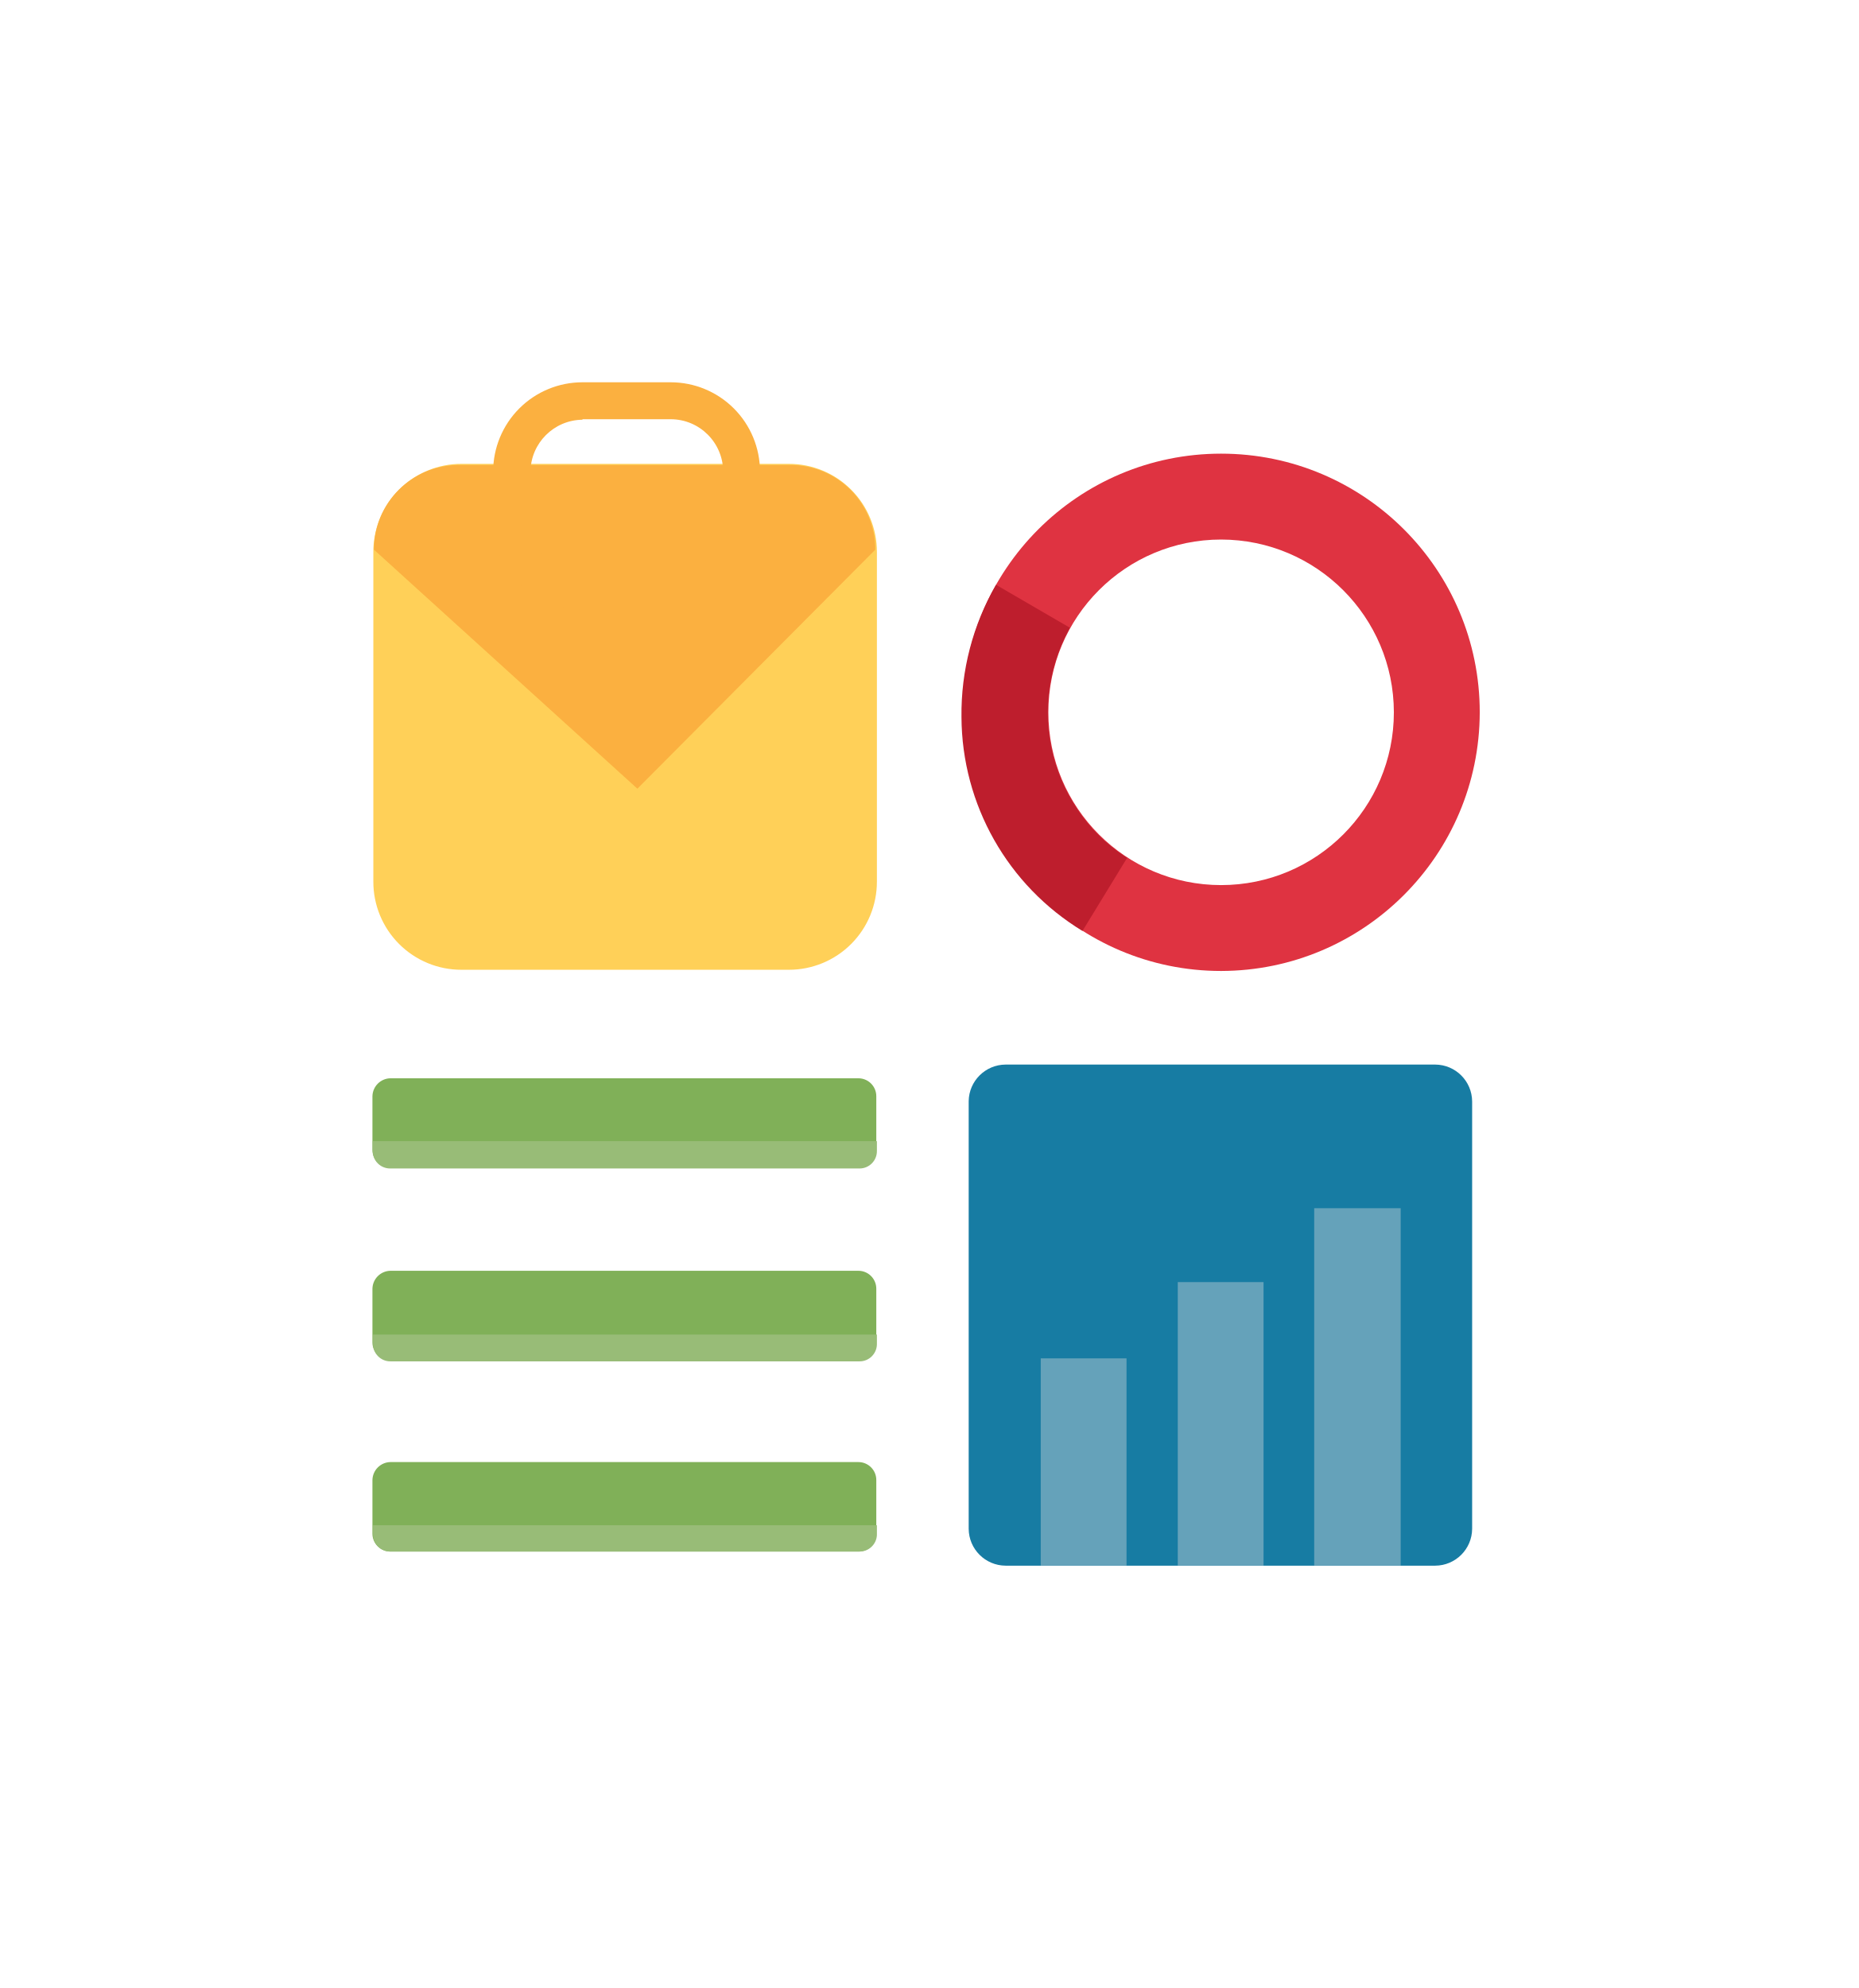
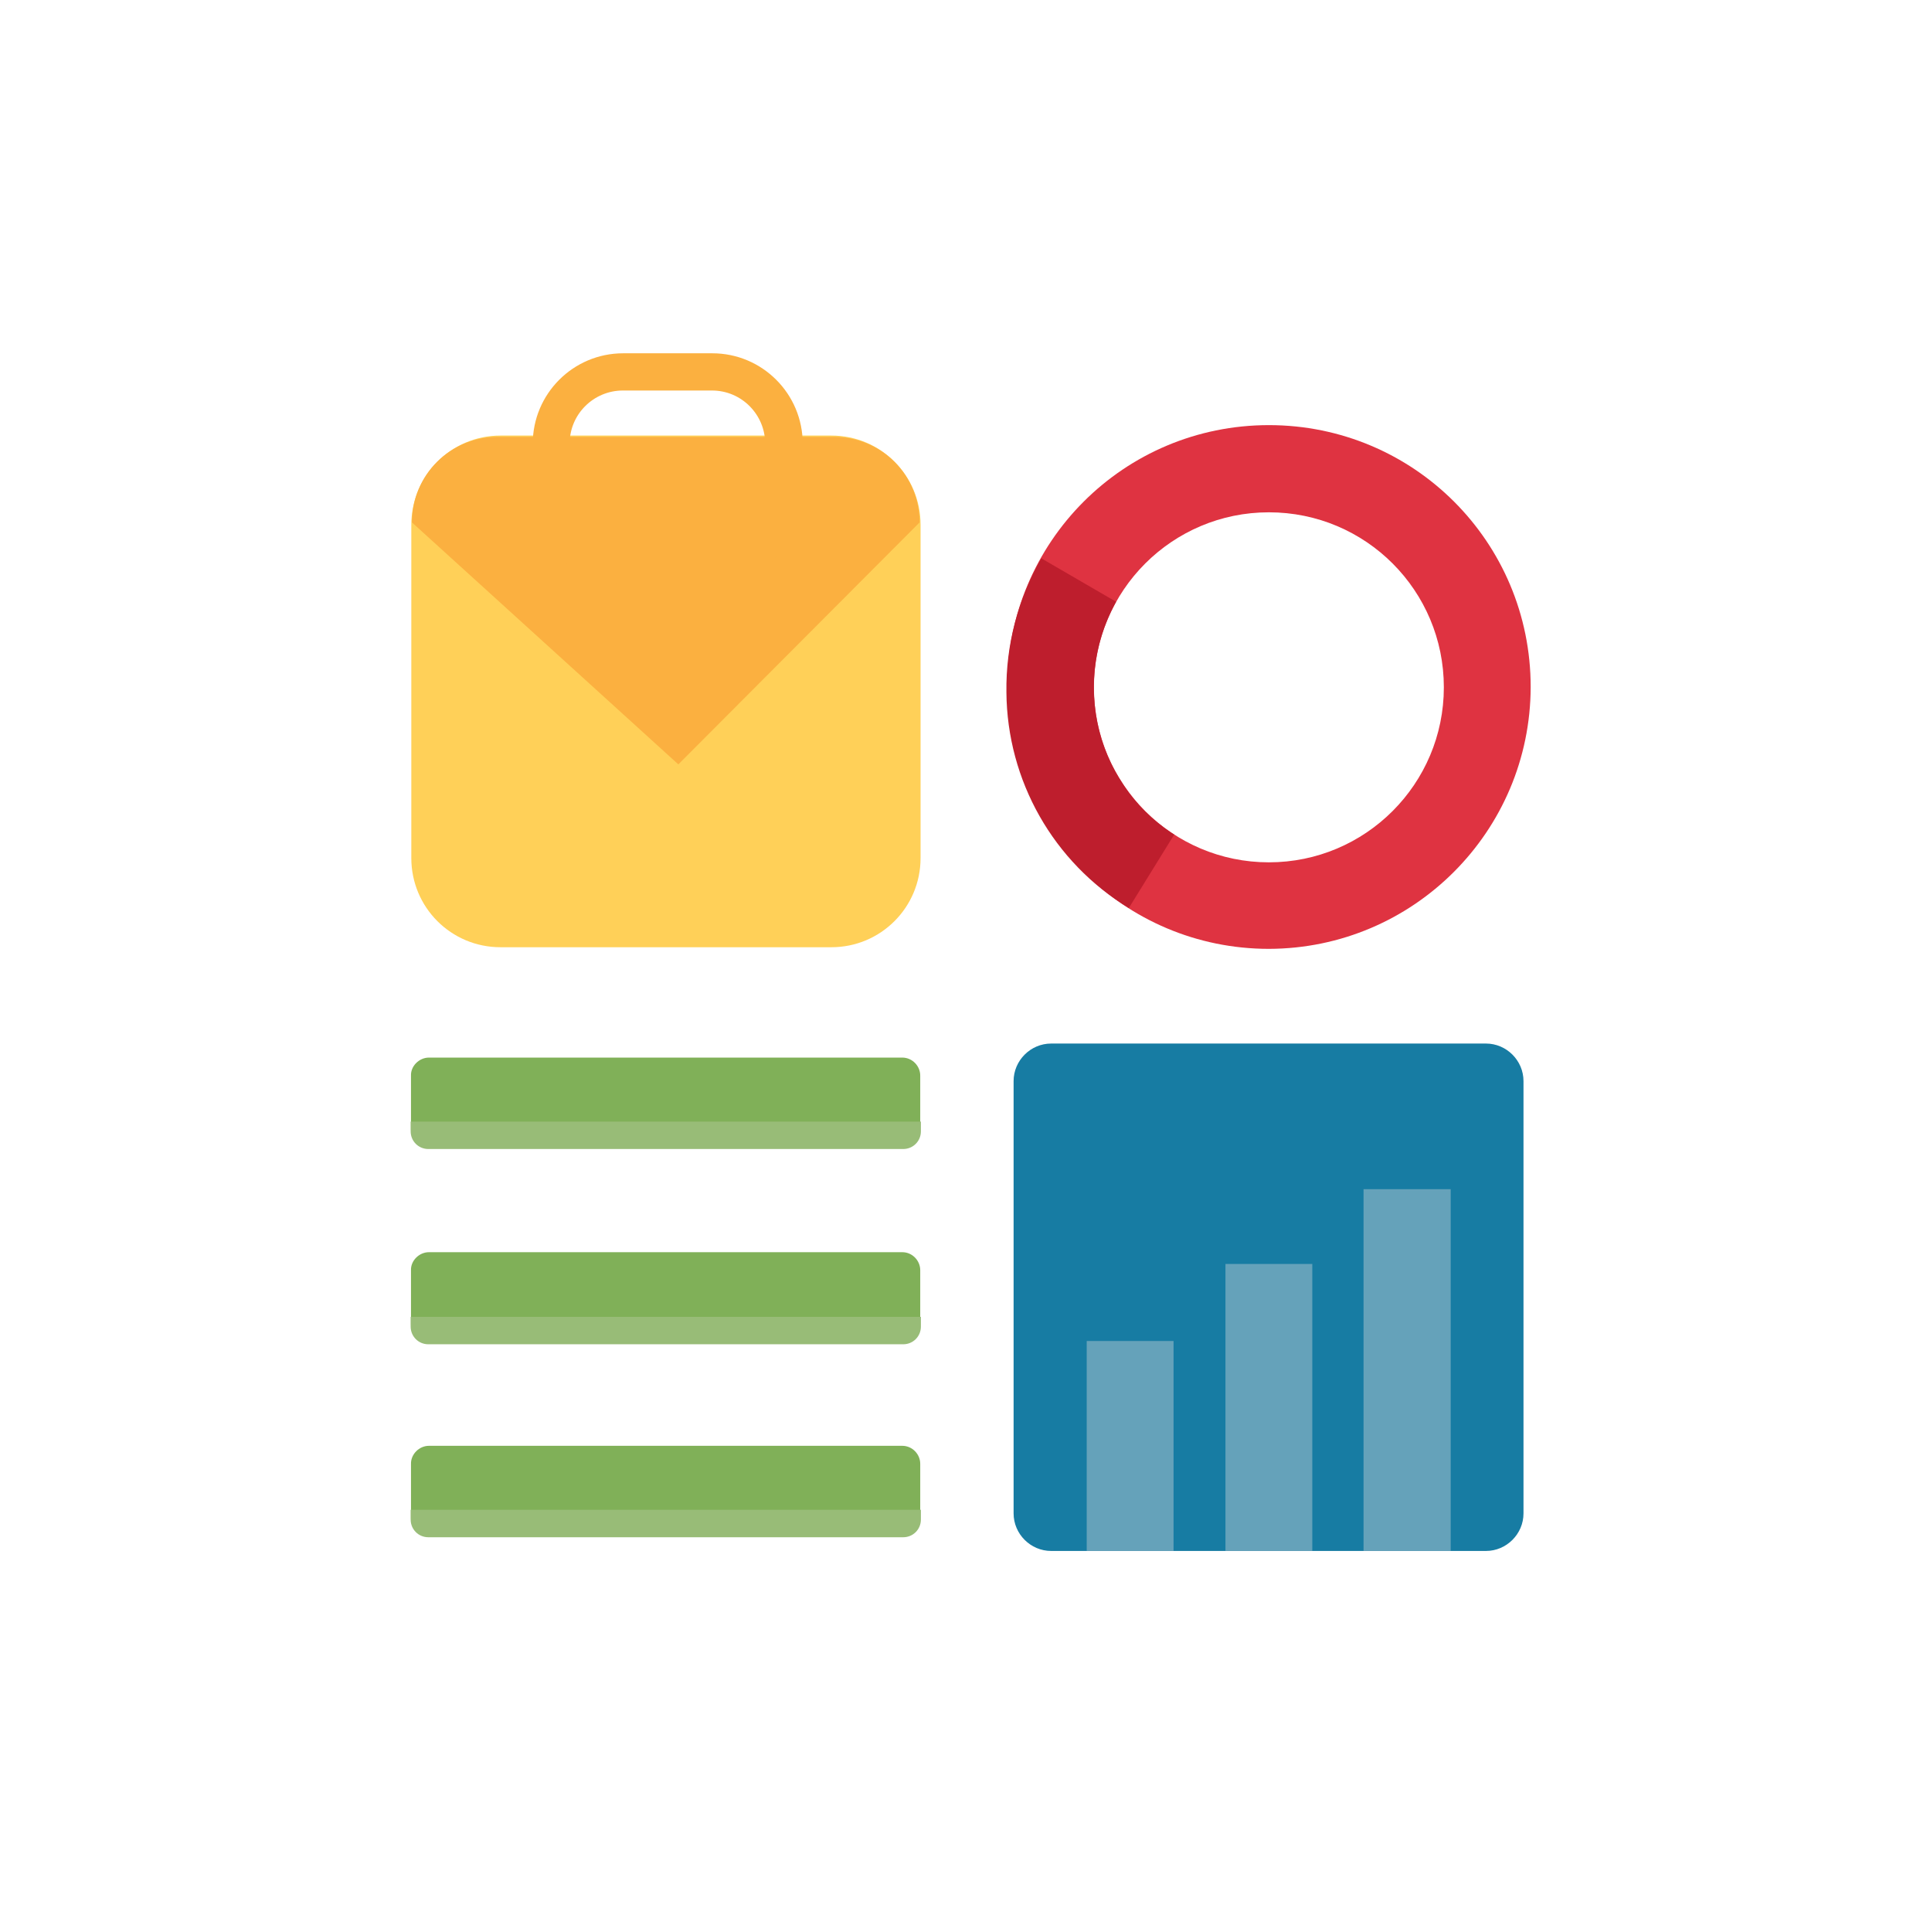
- <svg xmlns="http://www.w3.org/2000/svg" id="Layer_1" data-name="Layer 1" viewBox="0 0 185.7 198.6">
-   <defs>
-     <style>.cls-1{fill:#ffd058;}.cls-2{fill:#fbb040;}.cls-3{fill:#df3341;}.cls-4{fill:#be1e2d;}.cls-5{fill:#80b058;}.cls-6{fill:#98bc77;}.cls-7{fill:#177ca3;}.cls-8{fill:#65a2ba;}</style>
-   </defs>
-   <path class="cls-1" d="M46.11,46.34H78.8a8.79,8.79,0,0,1,8.81,8.81V88.07a8.79,8.79,0,0,1-8.81,8.81H46.11a8.79,8.79,0,0,1-8.81-8.81V55.15A8.79,8.79,0,0,1,46.11,46.34Z" />
-   <path class="cls-2" d="M63.68,78.79,37.36,54.91a8.45,8.45,0,0,1,8.45-8.45H79a8.45,8.45,0,0,1,8.45,8.45Z" />
-   <path class="cls-3" d="M122,97a25.84,25.84,0,1,1,25.84-25.84h0A25.89,25.89,0,0,1,122,97Zm0-43.1a17.26,17.26,0,1,0,17.26,17.26A17.28,17.28,0,0,0,122,53.9Z" />
-   <path class="cls-4" d="M108.15,93A25.12,25.12,0,0,1,96.06,71.64a25.8,25.8,0,0,1,3.45-13.22l7.38,4.29a17.45,17.45,0,0,0-2.2,8.81,17.14,17.14,0,0,0,2.74,9,16.54,16.54,0,0,0,5.18,5.18Z" />
-   <path class="cls-2" d="M67,60.93H58.2A8.92,8.92,0,0,1,49.27,52V47.12a8.92,8.92,0,0,1,8.93-8.93H67a8.92,8.92,0,0,1,8.93,8.93v4.94A8.91,8.91,0,0,1,67,60.93Zm-8.81-19A5.25,5.25,0,0,0,53,47.12h0v4.94a5.2,5.2,0,0,0,5.24,5.18H67A5.25,5.25,0,0,0,72.25,52h0V47.12A5.25,5.25,0,0,0,67,41.88H58.2Z" />
-   <path class="cls-5" d="M39,107.72H85.76a1.79,1.79,0,0,1,1.79,1.79v5.36a1.79,1.79,0,0,1-1.79,1.79H39a1.79,1.79,0,0,1-1.79-1.79V109.5A1.83,1.83,0,0,1,39,107.72Z" />
-   <path class="cls-6" d="M37.24,114H87.61v1a1.73,1.73,0,0,1-1.73,1.73H39A1.73,1.73,0,0,1,37.24,115v-1Z" />
-   <path class="cls-5" d="M39,126.95H85.76a1.79,1.79,0,0,1,1.79,1.79v5.36a1.79,1.79,0,0,1-1.79,1.79H39a1.79,1.79,0,0,1-1.79-1.79v-5.36A1.83,1.83,0,0,1,39,126.95Z" />
-   <path class="cls-6" d="M37.24,133.32H87.61v1A1.73,1.73,0,0,1,85.88,136H39a1.73,1.73,0,0,1-1.73-1.73v-1Z" />
-   <path class="cls-5" d="M39,146.06H85.76a1.79,1.79,0,0,1,1.79,1.79v5.36A1.79,1.79,0,0,1,85.76,155H39a1.79,1.79,0,0,1-1.79-1.79v-5.36A1.83,1.83,0,0,1,39,146.06Z" />
-   <path class="cls-6" d="M37.24,152.37H87.61v1A1.73,1.73,0,0,1,85.88,155H39a1.73,1.73,0,0,1-1.73-1.73v-1Z" />
-   <path class="cls-7" d="M100.47,106.35h42.92a3.71,3.71,0,0,1,3.69,3.69v42.68a3.71,3.71,0,0,1-3.69,3.69H100.47a3.71,3.71,0,0,1-3.69-3.69V110A3.71,3.71,0,0,1,100.47,106.35Z" />
-   <polygon class="cls-8" points="139.94 156.41 135.65 156.41 131.3 156.41 131.3 120.7 139.94 120.7 139.94 156.41" />
-   <polygon class="cls-8" points="126.24 156.41 121.96 156.41 117.67 156.41 117.67 128.08 126.24 128.08 126.24 156.41" />
-   <polygon class="cls-8" points="112.55 156.41 108.27 156.41 103.98 156.41 103.98 135.7 112.55 135.7 112.55 156.41" />
+ <svg xmlns="http://www.w3.org/2000/svg" width="2000px" version="1.1" id="Layer_1" x="0px" y="0px" viewBox="0 0 591.1 591.7" style="enable-background:new 0 0 591.1 591.7;" xml:space="preserve">
+   <style type="text/css">
+ 	.st0{opacity:0.5;}
+ 	.st1{fill:none;stroke:#27AAE1;stroke-miterlimit:10;}
+ 	.st2{fill:#FFD058;}
+ 	.st3{fill:#FBB040;}
+ 	.st4{fill:#DF3341;}
+ 	.st5{fill:#BE1E2D;}
+ 	.st6{fill:none;stroke:#BE1E2D;stroke-width:7;stroke-miterlimit:10;}
+ 	.st7{fill:#80B058;}
+ 	.st8{fill:#98BC77;}
+ 	.st9{fill:#177CA3;}
+ 	.st10{fill:#65A2BA;}
+ </style>
+   <path class="st2" d="M153.3,133.4h101.4c15.1,0,27.3,12.2,27.3,27.3v102.1c0,15.1-12.2,27.3-27.3,27.3H153.3  c-15.1,0-27.3-12.2-27.3-27.3V160.8C126,145.6,138.2,133.4,153.3,133.4z" />
+   <path class="st3" d="M207.8,234.1L126.2,160c0-14.6,11.8-26.2,26.2-26.2h103.1c14.6,0,26.2,11.8,26.2,26.2L207.8,234.1z" />
+   <path class="st4" d="M388.7,290.6c-44.3,0-80.2-35.8-80.2-80.2s35.8-80.2,80.2-80.2s80.2,35.8,80.2,80.2l0,0  C468.8,254.6,433,290.5,388.7,290.6z M388.7,156.9c-29.6,0-53.6,24-53.6,53.6s24,53.6,53.6,53.6s53.6-24,53.6-53.6  S418.4,156.9,388.7,156.9z" />
+   <path class="st5" d="M345.8,278.1c-23.1-14-37.3-39-37.5-66.1c-0.2-14.4,3.5-28.4,10.7-41l22.9,13.3c-4.6,8.3-7,17.7-6.8,27.3  c0.2,10,3.1,19.6,8.5,27.9c4.1,6.5,9.6,12,16.1,16.1L345.8,278.1z" />
+   <path class="st3" d="M218.2,178.7h-27.3c-15.3,0-27.7-12.4-27.7-27.7v-15.1c0-15.3,12.4-27.7,27.7-27.7h27.3  c15.3,0,27.7,12.4,27.7,27.7v15.3C245.9,166.3,233.5,178.7,218.2,178.7z M190.8,119.6c-8.9,0-16.3,7.2-16.3,16.3l0,0v15.3  c0,8.9,7.2,16.1,16.3,16.1h27.3c8.9,0,16.3-7.2,16.3-16.3l0,0v-15.1c0-8.9-7.2-16.3-16.3-16.3l0,0H190.8z" />
+   <path class="st7" d="M131.4,323.9h145c3.1,0,5.5,2.6,5.5,5.5v16.6c0,3.1-2.6,5.5-5.5,5.5h-145c-3.1,0-5.5-2.6-5.5-5.5v-16.6  C125.8,326.5,128.4,323.9,131.4,323.9z" />
+   <path class="st8" d="M125.8,343.5h156.3l0,0v3c0,3-2.4,5.4-5.4,5.4H131.2c-3,0-5.4-2.4-5.4-5.4V343.5L125.8,343.5z" />
+   <path class="st7" d="M131.4,383.5h145c3.1,0,5.5,2.6,5.5,5.5v16.6c0,3.1-2.6,5.5-5.5,5.5h-145c-3.1,0-5.5-2.6-5.5-5.5v-16.6  C125.8,386.1,128.4,383.5,131.4,383.5z" />
+   <path class="st8" d="M125.8,403.3h156.3l0,0v3c0,3-2.4,5.4-5.4,5.4H131.2c-3,0-5.4-2.4-5.4-5.4c0,0,0,0,0-0.2V403.3L125.8,403.3z" />
+   <path class="st7" d="M131.4,442.8h145c3.1,0,5.5,2.6,5.5,5.5V465c0,3.1-2.6,5.5-5.5,5.5h-145c-3.1,0-5.5-2.6-5.5-5.5v-16.6  C125.8,445.4,128.4,442.8,131.4,442.8z" />
+   <path class="st8" d="M125.8,462.4h156.3l0,0v3c0,3-2.4,5.4-5.4,5.4H131.2c-3,0-5.4-2.4-5.4-5.4V462.4L125.8,462.4z" />
+   <path class="st9" d="M322,319.6h133.2c6.3,0,11.5,5.2,11.5,11.5v132.4c0,6.3-5.2,11.5-11.5,11.5H322c-6.3,0-11.5-5.2-11.5-11.5  V331.1C310.5,324.8,315.7,319.6,322,319.6z" />
+   <polygon class="st10" points="444.4,475 431.1,475 417.7,475 417.7,364.2 444.4,364.2 " />
+   <polygon class="st10" points="402,475 388.7,475 375.4,475 375.4,387.1 402,387.1 " />
+   <polygon class="st10" points="359.5,475 346.2,475 332.9,475 332.9,410.7 359.5,410.7 " />
</svg>
